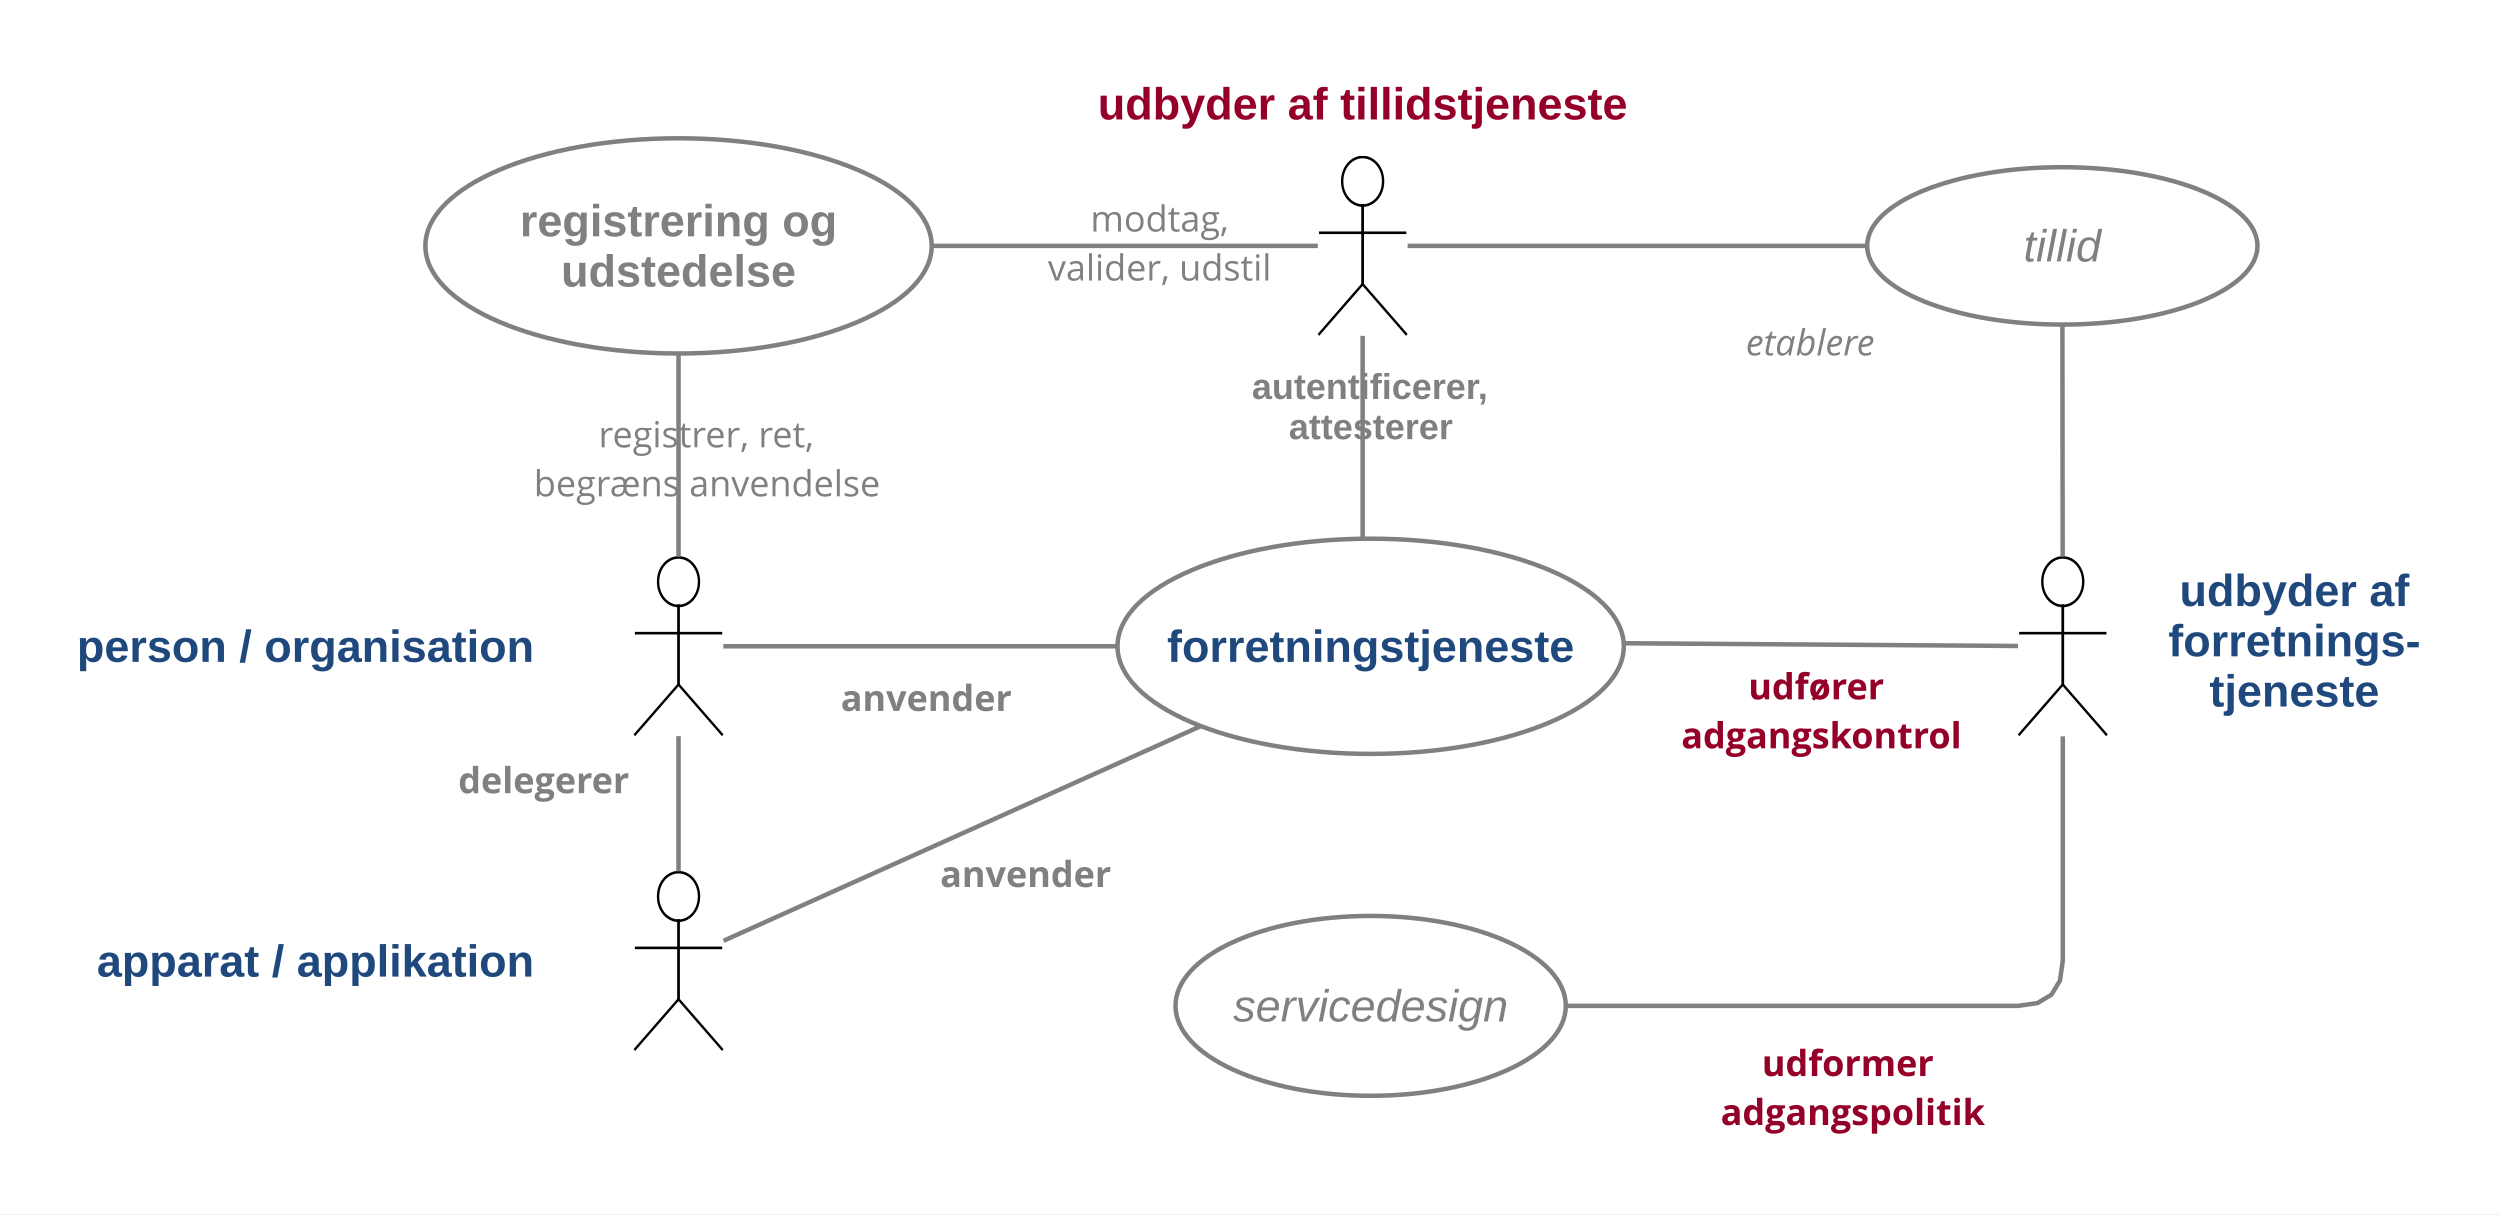
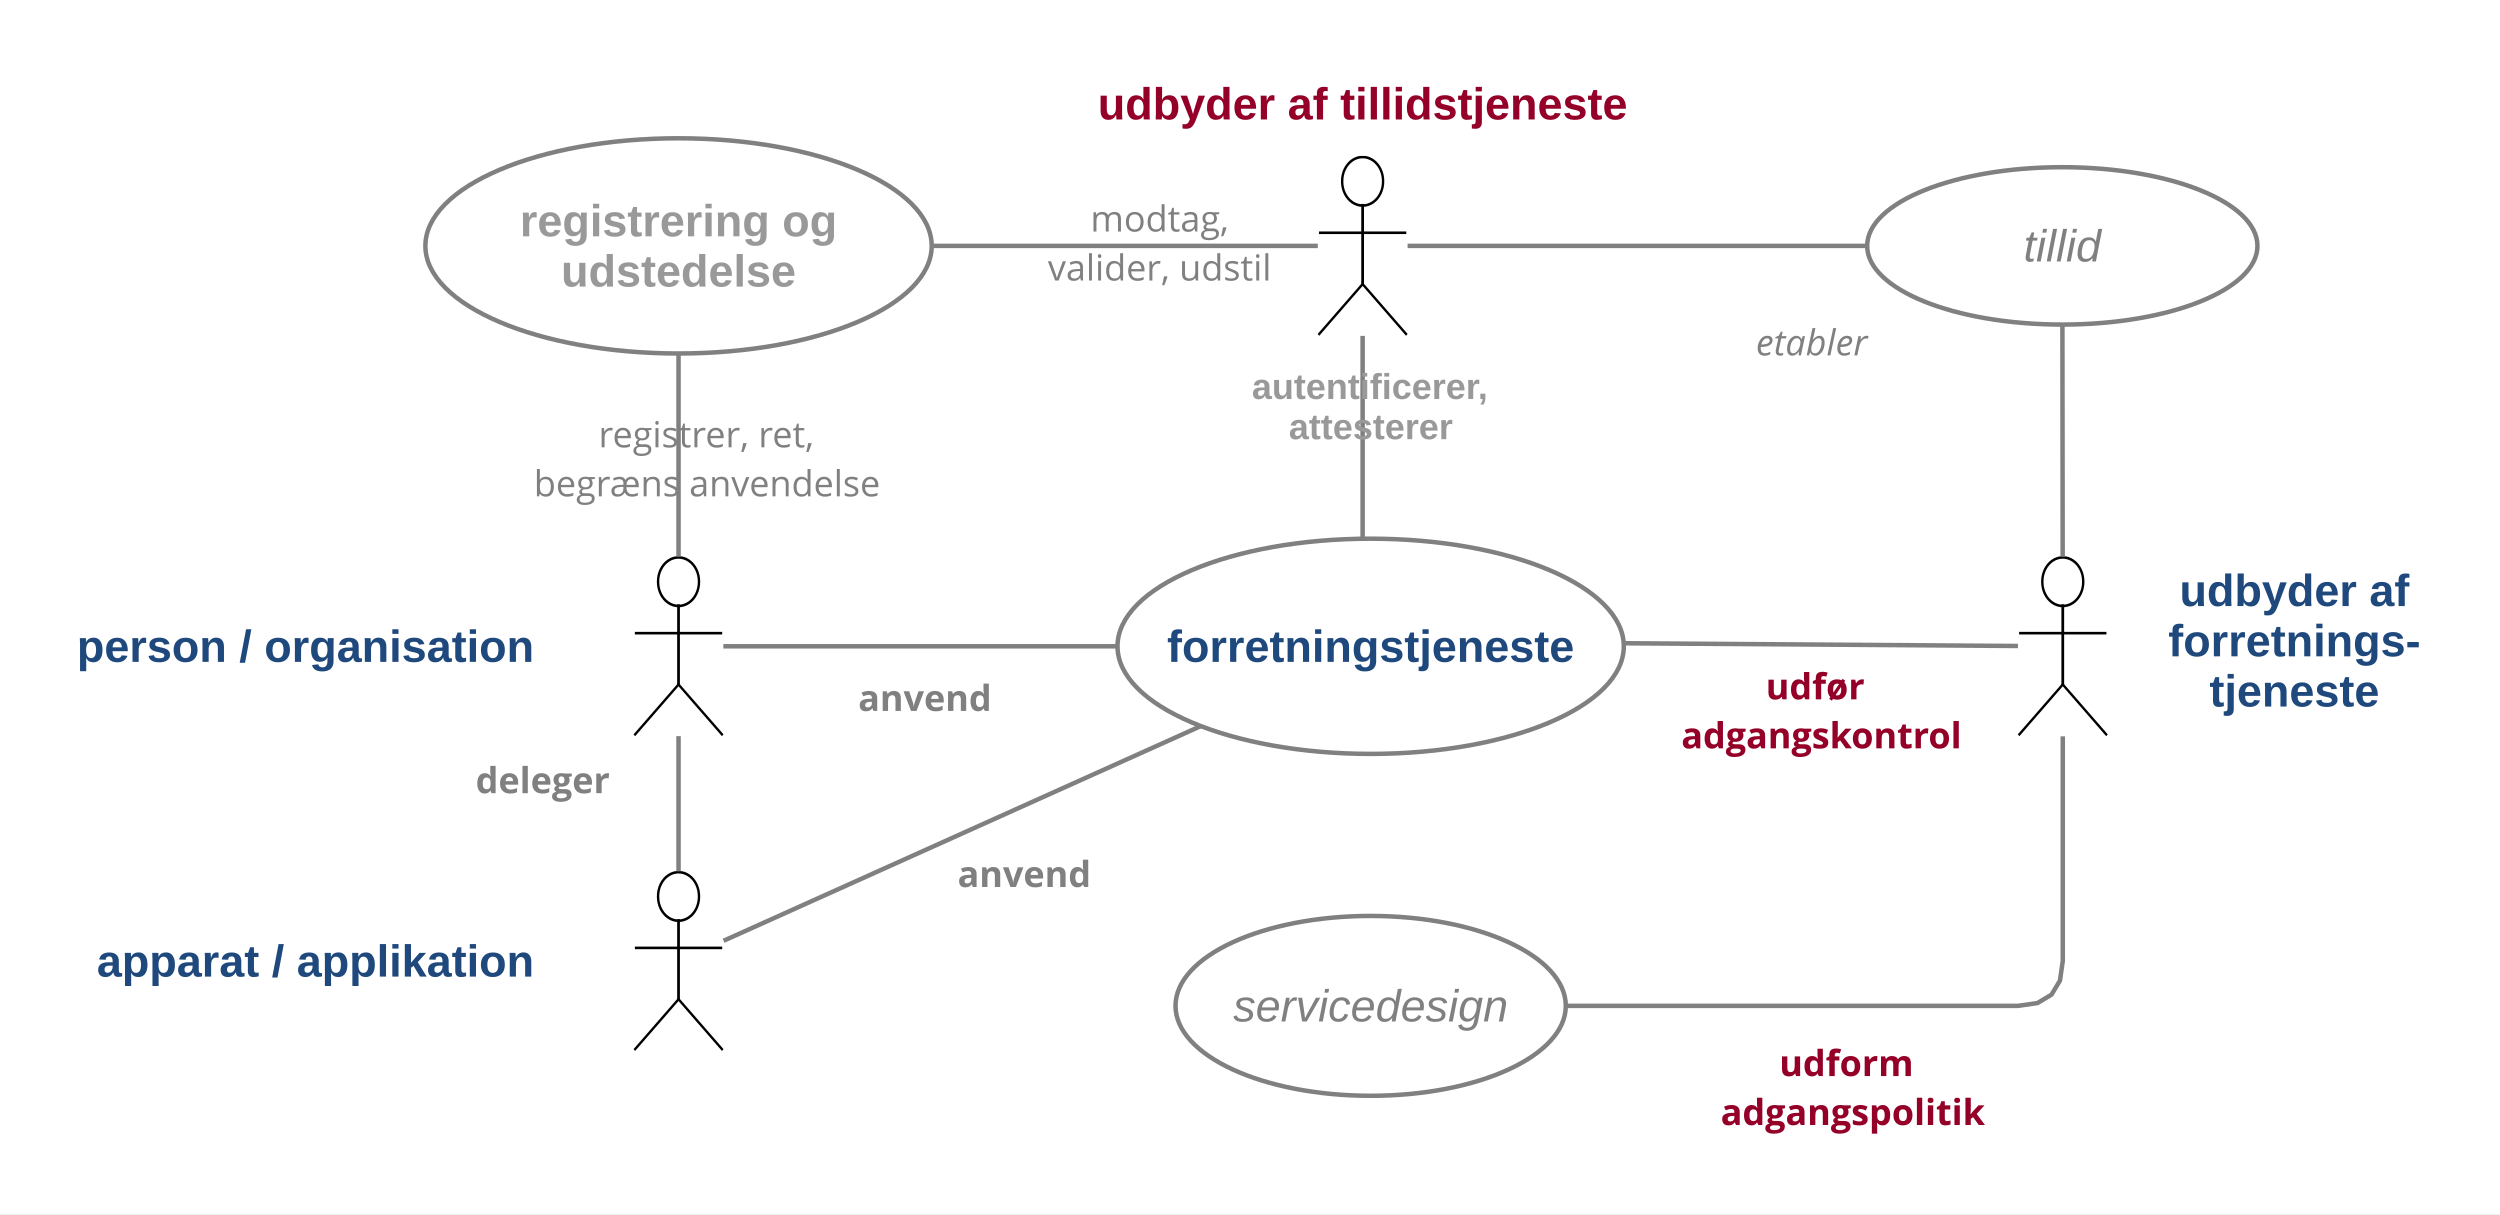
<svg xmlns="http://www.w3.org/2000/svg" fill-opacity="1" color-rendering="auto" color-interpolation="auto" text-rendering="auto" stroke="black" stroke-linecap="square" width="556" stroke-miterlimit="10" shape-rendering="auto" stroke-opacity="1" fill="black" stroke-dasharray="none" font-weight="normal" stroke-width="1" height="270" font-family="'Dialog'" font-style="normal" stroke-linejoin="miter" font-size="12px" stroke-dashoffset="0" image-rendering="auto">
  <defs id="genericDefs" />
  <g>
-     <g fill="white" text-rendering="geometricPrecision" shape-rendering="geometricPrecision" transform="translate(28,89)" stroke="white">
-       <rect x="-28" width="556" height="270" y="-89" clip-path="url(#clipPath2)" stroke="none" />
+     <g fill="white" text-rendering="geometricPrecision" shape-rendering="geometricPrecision" transform="translate(-65,8)" stroke="white">
+       <rect x="65" width="556" height="270" y="-8" clip-path="url(#clipPath2)" stroke="none" />
    </g>
-     <g stroke-linecap="butt" font-size="10px" transform="matrix(1,0,0,1,28,89)" fill="rgb(31,73,125)" text-rendering="geometricPrecision" font-family="'Arial'" shape-rendering="geometricPrecision" stroke="rgb(31,73,125)" font-weight="bold" stroke-miterlimit="1.45">
-       <text x="231.548" xml:space="preserve" y="58.202" clip-path="url(#clipPath2)" stroke="none">forretningstjeneste</text>
+     <g stroke-linecap="butt" font-size="10px" transform="matrix(1,0,0,1,-65,8)" fill="rgb(31,73,125)" text-rendering="geometricPrecision" font-family="'Arial'" shape-rendering="geometricPrecision" stroke="rgb(31,73,125)" font-weight="bold" stroke-miterlimit="1.45">
+       <text x="324.548" xml:space="preserve" y="139.202" clip-path="url(#clipPath2)" stroke="none">forretningstjeneste</text>
    </g>
-     <g stroke-linecap="butt" transform="matrix(1,0,0,1,28,89)" fill="gray" text-rendering="geometricPrecision" shape-rendering="geometricPrecision" stroke="gray" stroke-miterlimit="1.45">
-       <ellipse rx="56.301" fill="none" ry="23.931" clip-path="url(#clipPath2)" cx="276.834" cy="54.735" />
+     <g stroke-linecap="butt" transform="matrix(1,0,0,1,-65,8)" fill="gray" text-rendering="geometricPrecision" shape-rendering="geometricPrecision" stroke="gray" stroke-miterlimit="1.45">
+       <ellipse rx="56.301" fill="none" ry="23.931" clip-path="url(#clipPath2)" cx="369.834" cy="135.735" />
    </g>
    <g text-rendering="geometricPrecision" shape-rendering="geometricPrecision" transform="matrix(0.4914,0,0,0.5809,140.8317,123.735)">
      <g clip-path="url(#clipPath3)">
        <svg opacity="1" writing-mode="lr-tb" stop-color="rgb(0, 0, 0)" shape-rendering="auto" glyph-orientation-horizontal="0deg" color-profile="auto" lighting-color="rgb(255, 255, 255)" color="rgb(0, 0, 0)" font-weight="400" alignment-baseline="auto" font-style="normal" version="1.0" color-interpolation-filters="linearrgb" text-anchor="start" stroke-linecap="butt" color-interpolation="srgb" font-variant="normal" word-spacing="normal" fill-opacity="1" text-rendering="auto" clip-path="none" text-decoration="none" letter-spacing="normal" glyph-orientation-vertical="auto" display="inline" font-size-adjust="none" overflow="hidden" fill="rgb(0, 0, 0)" font-stretch="normal" stroke-dasharray="none" id="svg1.svg2" stroke-miterlimit="4" stop-opacity="1" color-rendering="auto" font-size="12" pointer-events="visiblepainted" mask="none" direction="ltr" baseline-shift="baseline" enable-background="accumulate" fill-rule="nonzero" image-rendering="auto" stroke-dashoffset="0" marker-end="none" width="41" clip="auto" cursor="auto" stroke="none" filter="none" visibility="visible" kerning="auto" stroke-width="1" font-family="&quot;Arial&quot;,&quot;Helvetica&quot;,sans-serif" flood-opacity="1" clip-rule="nonzero" src="none" height="68.997" unicode-bidi="normal" stroke-linejoin="miter" stroke-opacity="1" flood-color="rgb(0, 0, 0)" dominant-baseline="auto" marker-start="none" marker-mid="none">
          <defs id="svg1.defs4">
            <clipPath clipPathUnits="userSpaceOnUse" id="clipPath1">
              <path d="M0 0 L556 0 L556 270 L0 270 L0 0 Z" />
            </clipPath>
            <clipPath clipPathUnits="userSpaceOnUse" id="clipPath2">
-               <path d="M-28 -89 L528 -89 L528 181 L-28 181 L-28 -89 Z" />
+               <path d="M65 -8 L621 -8 L621 262 L65 262 L65 -8 Z" />
            </clipPath>
            <clipPath clipPathUnits="userSpaceOnUse" id="clipPath3">
              <path d="M-286.572 -212.997 L844.807 -212.997 L844.807 251.78 L-286.572 251.78 L-286.572 -212.997 Z" />
            </clipPath>
            <clipPath clipPathUnits="userSpaceOnUse" id="clipPath4">
              <path d="M-596.159 -59.706 L535.219 -59.706 L535.219 405.071 L-596.159 405.071 L-596.159 -59.706 Z" />
            </clipPath>
            <clipPath clipPathUnits="userSpaceOnUse" id="clipPath5">
              <path d="M-913.012 -212.997 L218.366 -212.997 L218.366 251.78 L-913.012 251.78 L-913.012 -212.997 Z" />
            </clipPath>
            <clipPath clipPathUnits="userSpaceOnUse" id="clipPath6">
              <path d="M-286.572 -333.495 L844.807 -333.495 L844.807 131.282 L-286.572 131.282 L-286.572 -333.495 Z" />
            </clipPath>
          </defs>
          <g id="svg1.layer1" transform="translate(-29.5,-42.95948)">
            <a id="svg1.a3142" transform="matrix(1.087391,0,0,1,-4.4742,0)">
              <path transform="translate(11.58689,5.290899)" style="fill:none;fill-rule:evenodd;stroke:#000000;stroke-width:1px;stroke-linecap:butt;stroke-linejoin:miter;stroke-opacity:1" id="svg1.path2160" d="M 47.029 47.37 A 8.52 9.201 0 1 1  29.99,47.37 A 8.52 9.201 0 1 1  47.029 47.37 z" />
            </a>
            <path style="fill:none" d="M 47.711 48.392 A 3.749 0 0 1 1  40.213,48.392 A 3.749 0 0 1 1  47.711 48.392 z" id="svg1.path3134" />
            <path style="fill:none;fill-rule:evenodd;stroke:#000000;stroke-width:1.243px;stroke-linecap:butt;stroke-linejoin:miter;stroke-opacity:1" d="M 50,61.337 C 50,91.363 50,92.248 50,92.248" id="svg1.path3136" />
            <path style="fill:none;fill-rule:evenodd;stroke:#000000;stroke-width:1px;stroke-linecap:butt;stroke-linejoin:miter;stroke-opacity:1" d="M 69.761,72.362 C 69.761,72.362 69.761,72.362 50.239,72.362 C 30.239,72.362 30.239,72.362 30.239,72.362 L 30.239,72.362" id="svg1.path3138" />
            <path style="fill:none;fill-rule:evenodd;stroke:#000000;stroke-width:1px;stroke-linecap:butt;stroke-linejoin:miter;stroke-opacity:1" d="M 30,111.457 C 30,111.457 30,111.457 50,92.014 C 70,111.457 70,111.457 70,111.457" id="svg1.path3140" />
          </g>
        </svg>
      </g>
    </g>
-     <g stroke-linecap="butt" font-size="10px" transform="matrix(1,0,0,1,28,89)" fill="rgb(31,73,125)" text-rendering="geometricPrecision" font-family="'Arial'" shape-rendering="geometricPrecision" stroke="rgb(31,73,125)" font-weight="bold" stroke-miterlimit="1.45">
-       <text x="-10.902" xml:space="preserve" y="58.202" clip-path="url(#clipPath2)" stroke="none">person / organisation</text>
+     <g stroke-linecap="butt" font-size="10px" transform="matrix(1,0,0,1,-65,8)" fill="rgb(31,73,125)" text-rendering="geometricPrecision" font-family="'Arial'" shape-rendering="geometricPrecision" stroke="rgb(31,73,125)" font-weight="bold" stroke-miterlimit="1.45">
+       <text x="82.098" xml:space="preserve" y="139.202" clip-path="url(#clipPath2)" stroke="none">person / organisation</text>
    </g>
    <g text-rendering="geometricPrecision" shape-rendering="geometricPrecision" transform="matrix(0.4914,0,0,0.5809,292.974,34.6846)">
      <g clip-path="url(#clipPath4)">
        <svg opacity="1" writing-mode="lr-tb" stop-color="rgb(0, 0, 0)" shape-rendering="auto" glyph-orientation-horizontal="0deg" color-profile="auto" lighting-color="rgb(255, 255, 255)" color="rgb(0, 0, 0)" font-weight="400" alignment-baseline="auto" font-style="normal" version="1.0" color-interpolation-filters="linearrgb" text-anchor="start" stroke-linecap="butt" color-interpolation="srgb" font-variant="normal" word-spacing="normal" fill-opacity="1" text-rendering="auto" clip-path="none" text-decoration="none" letter-spacing="normal" glyph-orientation-vertical="auto" display="inline" font-size-adjust="none" overflow="hidden" fill="rgb(0, 0, 0)" font-stretch="normal" stroke-dasharray="none" id="svg2.svg2" stroke-miterlimit="4" stop-opacity="1" color-rendering="auto" font-size="12" pointer-events="visiblepainted" mask="none" direction="ltr" baseline-shift="baseline" enable-background="accumulate" fill-rule="nonzero" image-rendering="auto" stroke-dashoffset="0" marker-end="none" width="41" clip="auto" cursor="auto" stroke="none" filter="none" visibility="visible" kerning="auto" stroke-width="1" font-family="&quot;Arial&quot;,&quot;Helvetica&quot;,sans-serif" flood-opacity="1" clip-rule="nonzero" src="none" height="68.997" unicode-bidi="normal" stroke-linejoin="miter" stroke-opacity="1" flood-color="rgb(0, 0, 0)" dominant-baseline="auto" marker-start="none" marker-mid="none">
          <defs id="svg2.defs4" />
          <g id="svg2.layer1" transform="translate(-29.5,-42.95948)">
            <a id="svg2.a3142" transform="matrix(1.087391,0,0,1,-4.4742,0)">
              <path transform="translate(11.58689,5.290899)" style="fill:none;fill-rule:evenodd;stroke:#000000;stroke-width:1px;stroke-linecap:butt;stroke-linejoin:miter;stroke-opacity:1" id="svg2.path2160" d="M 47.029 47.37 A 8.52 9.201 0 1 1  29.99,47.37 A 8.52 9.201 0 1 1  47.029 47.37 z" />
            </a>
            <path style="fill:none" d="M 47.711 48.392 A 3.749 0 0 1 1  40.213,48.392 A 3.749 0 0 1 1  47.711 48.392 z" id="svg2.path3134" />
            <path style="fill:none;fill-rule:evenodd;stroke:#000000;stroke-width:1.243px;stroke-linecap:butt;stroke-linejoin:miter;stroke-opacity:1" d="M 50,61.337 C 50,91.363 50,92.248 50,92.248" id="svg2.path3136" />
            <path style="fill:none;fill-rule:evenodd;stroke:#000000;stroke-width:1px;stroke-linecap:butt;stroke-linejoin:miter;stroke-opacity:1" d="M 69.761,72.362 C 69.761,72.362 69.761,72.362 50.239,72.362 C 30.239,72.362 30.239,72.362 30.239,72.362 L 30.239,72.362" id="svg2.path3138" />
            <path style="fill:none;fill-rule:evenodd;stroke:#000000;stroke-width:1px;stroke-linecap:butt;stroke-linejoin:miter;stroke-opacity:1" d="M 30,111.457 C 30,111.457 30,111.457 50,92.014 C 70,111.457 70,111.457 70,111.457" id="svg2.path3140" />
          </g>
        </svg>
      </g>
    </g>
-     <g stroke-linecap="butt" font-size="10px" transform="matrix(1,0,0,1,28,89)" fill="rgb(148,0,39)" text-rendering="geometricPrecision" font-family="'Arial'" shape-rendering="geometricPrecision" stroke="rgb(148,0,39)" font-weight="bold" stroke-miterlimit="1.45">
-       <text x="216.147" xml:space="preserve" y="-62.435" clip-path="url(#clipPath2)" stroke="none">udbyder af tillidstjeneste</text>
+     <g stroke-linecap="butt" font-size="10px" transform="matrix(1,0,0,1,-65,8)" fill="rgb(148,0,39)" text-rendering="geometricPrecision" font-family="'Arial'" shape-rendering="geometricPrecision" stroke="rgb(148,0,39)" font-weight="bold" stroke-miterlimit="1.45">
+       <text x="309.147" xml:space="preserve" y="18.565" clip-path="url(#clipPath2)" stroke="none">udbyder af tillidstjeneste</text>
    </g>
-     <g stroke-linecap="butt" font-size="10px" transform="matrix(1,0,0,1,28,89)" fill="gray" text-rendering="geometricPrecision" font-family="'Arial'" shape-rendering="geometricPrecision" font-style="italic" stroke="gray" stroke-miterlimit="1.45">
-       <text x="422.044" xml:space="preserve" y="-30.849" clip-path="url(#clipPath2)" stroke="none">tillid</text>
-       <ellipse rx="43.399" fill="none" ry="17.5" clip-path="url(#clipPath2)" cx="430.657" cy="-34.315" />
-       <text x="246.262" xml:space="preserve" y="138.171" clip-path="url(#clipPath2)" stroke="none">servicedesign</text>
-       <ellipse rx="43.399" fill="none" ry="20" clip-path="url(#clipPath2)" cx="276.834" cy="134.704" />
-       <text x="87.623" y="-36.435" clip-path="url(#clipPath2)" font-style="normal" stroke="none" font-weight="bold" xml:space="preserve">registrering og</text>
-       <text x="96.785" y="-25.263" clip-path="url(#clipPath2)" font-style="normal" stroke="none" font-weight="bold" xml:space="preserve">udstedelse</text>
-       <ellipse rx="56.301" fill="none" ry="23.931" clip-path="url(#clipPath2)" cx="122.906" cy="-34.315" />
+     <g stroke-linecap="butt" font-size="10px" transform="matrix(1,0,0,1,-65,8)" fill="gray" text-rendering="geometricPrecision" font-family="'Arial'" shape-rendering="geometricPrecision" font-style="italic" stroke="gray" stroke-miterlimit="1.45">
+       <text x="515.044" xml:space="preserve" y="50.151" clip-path="url(#clipPath2)" stroke="none">tillid</text>
+       <ellipse rx="43.399" fill="none" ry="17.5" clip-path="url(#clipPath2)" cx="523.657" cy="46.685" />
+       <text x="339.262" xml:space="preserve" y="219.171" clip-path="url(#clipPath2)" stroke="none">servicedesign</text>
+       <ellipse rx="43.399" fill="none" ry="20" clip-path="url(#clipPath2)" cx="369.834" cy="215.704" />
+     </g>
+     <g stroke-linecap="butt" font-size="10px" transform="matrix(1,0,0,1,-65,8)" fill="rgb(153,153,153)" text-rendering="geometricPrecision" font-family="'Arial'" shape-rendering="geometricPrecision" stroke="rgb(153,153,153)" font-weight="bold" stroke-miterlimit="1.45">
+       <text x="180.623" xml:space="preserve" y="44.565" clip-path="url(#clipPath2)" stroke="none">registrering og</text>
+       <text x="189.786" xml:space="preserve" y="55.737" clip-path="url(#clipPath2)" stroke="none">udstedelse</text>
+     </g>
+     <g stroke-linecap="butt" transform="matrix(1,0,0,1,-65,8)" fill="gray" text-rendering="geometricPrecision" shape-rendering="geometricPrecision" stroke="gray" stroke-miterlimit="1.45">
+       <ellipse rx="56.301" fill="none" ry="23.931" clip-path="url(#clipPath2)" cx="215.906" cy="46.685" />
    </g>
    <g text-rendering="geometricPrecision" shape-rendering="geometricPrecision" transform="matrix(0.4914,0,0,0.5809,448.6871,123.735)">
      <g clip-path="url(#clipPath5)">
        <svg opacity="1" writing-mode="lr-tb" stop-color="rgb(0, 0, 0)" shape-rendering="auto" glyph-orientation-horizontal="0deg" color-profile="auto" lighting-color="rgb(255, 255, 255)" color="rgb(0, 0, 0)" font-weight="400" alignment-baseline="auto" font-style="normal" version="1.0" color-interpolation-filters="linearrgb" text-anchor="start" stroke-linecap="butt" color-interpolation="srgb" font-variant="normal" word-spacing="normal" fill-opacity="1" text-rendering="auto" clip-path="none" text-decoration="none" letter-spacing="normal" glyph-orientation-vertical="auto" display="inline" font-size-adjust="none" overflow="hidden" fill="rgb(0, 0, 0)" font-stretch="normal" stroke-dasharray="none" id="svg3.svg2" stroke-miterlimit="4" stop-opacity="1" color-rendering="auto" font-size="12" pointer-events="visiblepainted" mask="none" direction="ltr" baseline-shift="baseline" enable-background="accumulate" fill-rule="nonzero" image-rendering="auto" stroke-dashoffset="0" marker-end="none" width="41" clip="auto" cursor="auto" stroke="none" filter="none" visibility="visible" kerning="auto" stroke-width="1" font-family="&quot;Arial&quot;,&quot;Helvetica&quot;,sans-serif" flood-opacity="1" clip-rule="nonzero" src="none" height="68.997" unicode-bidi="normal" stroke-linejoin="miter" stroke-opacity="1" flood-color="rgb(0, 0, 0)" dominant-baseline="auto" marker-start="none" marker-mid="none">
          <defs id="svg3.defs4" />
          <g id="svg3.layer1" transform="translate(-29.5,-42.95948)">
            <a id="svg3.a3142" transform="matrix(1.087391,0,0,1,-4.4742,0)">
              <path transform="translate(11.58689,5.290899)" style="fill:none;fill-rule:evenodd;stroke:#000000;stroke-width:1px;stroke-linecap:butt;stroke-linejoin:miter;stroke-opacity:1" id="svg3.path2160" d="M 47.029 47.37 A 8.52 9.201 0 1 1  29.99,47.37 A 8.52 9.201 0 1 1  47.029 47.37 z" />
            </a>
            <path style="fill:none" d="M 47.711 48.392 A 3.749 0 0 1 1  40.213,48.392 A 3.749 0 0 1 1  47.711 48.392 z" id="svg3.path3134" />
            <path style="fill:none;fill-rule:evenodd;stroke:#000000;stroke-width:1.243px;stroke-linecap:butt;stroke-linejoin:miter;stroke-opacity:1" d="M 50,61.337 C 50,91.363 50,92.248 50,92.248" id="svg3.path3136" />
            <path style="fill:none;fill-rule:evenodd;stroke:#000000;stroke-width:1px;stroke-linecap:butt;stroke-linejoin:miter;stroke-opacity:1" d="M 69.761,72.362 C 69.761,72.362 69.761,72.362 50.239,72.362 C 30.239,72.362 30.239,72.362 30.239,72.362 L 30.239,72.362" id="svg3.path3138" />
            <path style="fill:none;fill-rule:evenodd;stroke:#000000;stroke-width:1px;stroke-linecap:butt;stroke-linejoin:miter;stroke-opacity:1" d="M 30,111.457 C 30,111.457 30,111.457 50,92.014 C 70,111.457 70,111.457 70,111.457" id="svg3.path3140" />
          </g>
        </svg>
      </g>
    </g>
-     <g stroke-linecap="butt" font-size="10px" transform="matrix(1,0,0,1,28,89)" fill="rgb(31,73,125)" text-rendering="geometricPrecision" font-family="'Arial'" shape-rendering="geometricPrecision" stroke="rgb(31,73,125)" font-weight="bold" stroke-miterlimit="1.45">
-       <text x="456.717" xml:space="preserve" y="45.788" clip-path="url(#clipPath2)" stroke="none">udbyder af</text>
-       <text x="454.222" xml:space="preserve" y="56.96" clip-path="url(#clipPath2)" stroke="none">forretnings-</text>
-       <text x="463.38" xml:space="preserve" y="68.132" clip-path="url(#clipPath2)" stroke="none">tjeneste</text>
+     <g stroke-linecap="butt" font-size="10px" transform="matrix(1,0,0,1,-65,8)" fill="rgb(31,73,125)" text-rendering="geometricPrecision" font-family="'Arial'" shape-rendering="geometricPrecision" stroke="rgb(31,73,125)" font-weight="bold" stroke-miterlimit="1.45">
+       <text x="549.717" xml:space="preserve" y="126.788" clip-path="url(#clipPath2)" stroke="none">udbyder af</text>
+       <text x="547.222" xml:space="preserve" y="137.96" clip-path="url(#clipPath2)" stroke="none">forretnings-</text>
+       <text x="556.38" xml:space="preserve" y="149.131" clip-path="url(#clipPath2)" stroke="none">tjeneste</text>
    </g>
    <g text-rendering="geometricPrecision" shape-rendering="geometricPrecision" transform="matrix(0.4914,0,0,0.5809,140.8317,193.735)">
      <g clip-path="url(#clipPath6)">
        <svg opacity="1" writing-mode="lr-tb" stop-color="rgb(0, 0, 0)" shape-rendering="auto" glyph-orientation-horizontal="0deg" color-profile="auto" lighting-color="rgb(255, 255, 255)" color="rgb(0, 0, 0)" font-weight="400" alignment-baseline="auto" font-style="normal" version="1.0" color-interpolation-filters="linearrgb" text-anchor="start" stroke-linecap="butt" color-interpolation="srgb" font-variant="normal" word-spacing="normal" fill-opacity="1" text-rendering="auto" clip-path="none" text-decoration="none" letter-spacing="normal" glyph-orientation-vertical="auto" display="inline" font-size-adjust="none" overflow="hidden" fill="rgb(0, 0, 0)" font-stretch="normal" stroke-dasharray="none" id="svg4.svg2" stroke-miterlimit="4" stop-opacity="1" color-rendering="auto" font-size="12" pointer-events="visiblepainted" mask="none" direction="ltr" baseline-shift="baseline" enable-background="accumulate" fill-rule="nonzero" image-rendering="auto" stroke-dashoffset="0" marker-end="none" width="41" clip="auto" cursor="auto" stroke="none" filter="none" visibility="visible" kerning="auto" stroke-width="1" font-family="&quot;Arial&quot;,&quot;Helvetica&quot;,sans-serif" flood-opacity="1" clip-rule="nonzero" src="none" height="68.997" unicode-bidi="normal" stroke-linejoin="miter" stroke-opacity="1" flood-color="rgb(0, 0, 0)" dominant-baseline="auto" marker-start="none" marker-mid="none">
          <defs id="svg4.defs4" />
          <g id="svg4.layer1" transform="translate(-29.5,-42.95948)">
            <a id="svg4.a3142" transform="matrix(1.087391,0,0,1,-4.4742,0)">
              <path transform="translate(11.58689,5.290899)" style="fill:none;fill-rule:evenodd;stroke:#000000;stroke-width:1px;stroke-linecap:butt;stroke-linejoin:miter;stroke-opacity:1" id="svg4.path2160" d="M 47.029 47.37 A 8.52 9.201 0 1 1  29.99,47.37 A 8.52 9.201 0 1 1  47.029 47.37 z" />
            </a>
            <path style="fill:none" d="M 47.711 48.392 A 3.749 0 0 1 1  40.213,48.392 A 3.749 0 0 1 1  47.711 48.392 z" id="svg4.path3134" />
            <path style="fill:none;fill-rule:evenodd;stroke:#000000;stroke-width:1.243px;stroke-linecap:butt;stroke-linejoin:miter;stroke-opacity:1" d="M 50,61.337 C 50,91.363 50,92.248 50,92.248" id="svg4.path3136" />
            <path style="fill:none;fill-rule:evenodd;stroke:#000000;stroke-width:1px;stroke-linecap:butt;stroke-linejoin:miter;stroke-opacity:1" d="M 69.761,72.362 C 69.761,72.362 69.761,72.362 50.239,72.362 C 30.239,72.362 30.239,72.362 30.239,72.362 L 30.239,72.362" id="svg4.path3138" />
            <path style="fill:none;fill-rule:evenodd;stroke:#000000;stroke-width:1px;stroke-linecap:butt;stroke-linejoin:miter;stroke-opacity:1" d="M 30,111.457 C 30,111.457 30,111.457 50,92.014 C 70,111.457 70,111.457 70,111.457" id="svg4.path3140" />
          </g>
        </svg>
      </g>
    </g>
-     <g stroke-linecap="butt" font-size="10px" transform="matrix(1,0,0,1,28,89)" fill="rgb(31,73,125)" text-rendering="geometricPrecision" font-family="'Arial'" shape-rendering="geometricPrecision" stroke="rgb(31,73,125)" font-weight="bold" stroke-miterlimit="1.45">
-       <text x="-6.463" xml:space="preserve" y="128.202" clip-path="url(#clipPath2)" stroke="none">apparat / applikation</text>
+     <g stroke-linecap="butt" font-size="10px" transform="matrix(1,0,0,1,-65,8)" fill="rgb(31,73,125)" text-rendering="geometricPrecision" font-family="'Arial'" shape-rendering="geometricPrecision" stroke="rgb(31,73,125)" font-weight="bold" stroke-miterlimit="1.45">
+       <text x="86.537" xml:space="preserve" y="209.202" clip-path="url(#clipPath2)" stroke="none">apparat / applikation</text>
    </g>
-     <g stroke-linecap="butt" transform="matrix(1,0,0,1,28,89)" fill="gray" text-rendering="geometricPrecision" shape-rendering="geometricPrecision" stroke="gray" stroke-miterlimit="1.45">
-       <path fill="none" d="M220.533 54.735 L132.869 54.735" clip-path="url(#clipPath2)" />
-       <text x="158.977" font-size="8px" y="69.118" clip-path="url(#clipPath2)" font-family="'Open Sans'" stroke="none" font-weight="bold" xml:space="preserve">anvender</text>
-       <path fill="none" d="M275.048 30.838 L275.048 -14.305" clip-path="url(#clipPath2)" />
-       <text x="250.418" font-size="8px" y="-0.265" clip-path="url(#clipPath2)" font-family="'Arial'" stroke="none" font-weight="bold" xml:space="preserve">autentificerer,</text>
-       <text x="258.639" font-size="8px" y="8.672" clip-path="url(#clipPath2)" font-family="'Arial'" stroke="none" font-weight="bold" xml:space="preserve">attesterer</text>
-       <path fill="none" d="M387.258 -34.315 L285.048 -34.315" clip-path="url(#clipPath2)" />
-       <text x="360.275" font-size="8px" y="-9.965" clip-path="url(#clipPath2)" font-family="'Open Sans'" font-style="italic" stroke="none" xml:space="preserve">etablere</text>
-       <path fill="none" d="M179.207 -34.315 L265.08 -34.315" clip-path="url(#clipPath2)" />
-       <text x="214.503" font-size="8px" y="-37.506" clip-path="url(#clipPath2)" font-family="'Open Sans'" stroke="none" xml:space="preserve">modtag,</text>
-       <text x="205.05" font-size="8px" y="-26.611" clip-path="url(#clipPath2)" font-family="'Open Sans'" stroke="none" xml:space="preserve">valider, udstil</text>
-       <path fill="none" d="M122.906 -10.384 L122.906 34.735" clip-path="url(#clipPath2)" />
-       <text x="105.118" font-size="8px" y="10.49" clip-path="url(#clipPath2)" font-family="'Open Sans'" stroke="none" xml:space="preserve">registrer, ret,</text>
-       <text x="90.722" font-size="8px" y="21.384" clip-path="url(#clipPath2)" font-family="'Open Sans'" stroke="none" xml:space="preserve">begræns anvendelse</text>
-       <path fill="none" d="M333.136 54.063 L420.799 54.666" clip-path="url(#clipPath2)" />
+     <g stroke-linecap="butt" transform="matrix(1,0,0,1,-65,8)" fill="gray" text-rendering="geometricPrecision" shape-rendering="geometricPrecision" stroke="gray" stroke-miterlimit="1.45">
+       <path fill="none" d="M313.533 135.735 L225.869 135.735" clip-path="url(#clipPath2)" />
+       <text x="255.854" font-size="8px" y="150.118" clip-path="url(#clipPath2)" font-family="'Open Sans'" stroke="none" font-weight="bold" xml:space="preserve">anvend</text>
+       <path fill="none" d="M368.048 111.838 L368.048 66.695" clip-path="url(#clipPath2)" />
    </g>
-     <g stroke-linecap="butt" font-size="8px" transform="matrix(1,0,0,1,28,89)" fill="rgb(148,0,39)" text-rendering="geometricPrecision" font-family="'Open Sans'" shape-rendering="geometricPrecision" stroke="rgb(148,0,39)" font-weight="bold" stroke-miterlimit="1.45">
-       <text x="360.818" xml:space="preserve" y="66.537" clip-path="url(#clipPath2)" stroke="none">udfører</text>
-       <text x="345.916" xml:space="preserve" y="77.432" clip-path="url(#clipPath2)" stroke="none">adgangskontrol</text>
+     <g stroke-linecap="butt" font-size="8px" transform="matrix(1,0,0,1,-65,8)" fill="rgb(153,153,153)" text-rendering="geometricPrecision" font-family="'Arial'" shape-rendering="geometricPrecision" stroke="rgb(153,153,153)" font-weight="bold" stroke-miterlimit="1.45">
+       <text x="343.418" xml:space="preserve" y="80.735" clip-path="url(#clipPath2)" stroke="none">autentificerer,</text>
+       <text x="351.639" xml:space="preserve" y="89.672" clip-path="url(#clipPath2)" stroke="none">attesterer</text>
    </g>
-     <g stroke-linecap="butt" transform="matrix(1,0,0,1,28,89)" fill="gray" text-rendering="geometricPrecision" shape-rendering="geometricPrecision" stroke="gray" stroke-miterlimit="1.45">
-       <path fill="none" d="M430.762 74.766 L430.762 124.704 L430.137 129.079 L428.262 132.204 L425.137 134.079 L420.762 134.704 L320.233 134.704" clip-path="url(#clipPath2)" />
+     <g stroke-linecap="butt" transform="matrix(1,0,0,1,-65,8)" fill="gray" text-rendering="geometricPrecision" shape-rendering="geometricPrecision" stroke="gray" stroke-miterlimit="1.45">
+       <path fill="none" d="M480.258 46.685 L378.048 46.685" clip-path="url(#clipPath2)" />
+       <text x="455.519" font-size="8px" y="71.035" clip-path="url(#clipPath2)" font-family="'Open Sans'" font-style="italic" stroke="none" xml:space="preserve">etabler</text>
+       <path fill="none" d="M272.207 46.685 L358.08 46.685" clip-path="url(#clipPath2)" />
+       <text x="307.503" font-size="8px" y="43.494" clip-path="url(#clipPath2)" font-family="'Open Sans'" stroke="none" xml:space="preserve">modtag,</text>
+       <text x="298.05" font-size="8px" y="54.389" clip-path="url(#clipPath2)" font-family="'Open Sans'" stroke="none" xml:space="preserve">valider, udstil</text>
+       <path fill="none" d="M215.906 70.616 L215.906 115.735" clip-path="url(#clipPath2)" />
+       <text x="198.118" font-size="8px" y="91.49" clip-path="url(#clipPath2)" font-family="'Open Sans'" stroke="none" xml:space="preserve">registrer, ret,</text>
+       <text x="183.721" font-size="8px" y="102.384" clip-path="url(#clipPath2)" font-family="'Open Sans'" stroke="none" xml:space="preserve">begræns anvendelse</text>
+       <path fill="none" d="M426.136 135.063 L513.799 135.667" clip-path="url(#clipPath2)" />
    </g>
-     <g stroke-linecap="butt" font-size="8px" transform="matrix(1,0,0,1,28,89)" fill="rgb(148,0,39)" text-rendering="geometricPrecision" font-family="'Open Sans'" shape-rendering="geometricPrecision" stroke="rgb(148,0,39)" font-weight="bold" stroke-miterlimit="1.45">
-       <text x="363.829" xml:space="preserve" y="150.313" clip-path="url(#clipPath2)" stroke="none">udformer</text>
-       <text x="354.677" xml:space="preserve" y="161.207" clip-path="url(#clipPath2)" stroke="none">adgangspolitik</text>
+     <g stroke-linecap="butt" font-size="8px" transform="matrix(1,0,0,1,-65,8)" fill="rgb(148,0,39)" text-rendering="geometricPrecision" font-family="'Open Sans'" shape-rendering="geometricPrecision" stroke="rgb(148,0,39)" font-weight="bold" stroke-miterlimit="1.45">
+       <text x="457.695" xml:space="preserve" y="147.537" clip-path="url(#clipPath2)" stroke="none">udfør</text>
+       <text x="438.916" xml:space="preserve" y="158.432" clip-path="url(#clipPath2)" stroke="none">adgangskontrol</text>
    </g>
-     <g stroke-linecap="butt" transform="matrix(1,0,0,1,28,89)" fill="gray" text-rendering="geometricPrecision" shape-rendering="geometricPrecision" stroke="gray" stroke-miterlimit="1.45">
-       <path fill="none" d="M430.738 34.777 L430.678 -16.815" clip-path="url(#clipPath2)" />
-       <path fill="none" d="M239.075 72.471 L132.918 120.231" clip-path="url(#clipPath2)" />
-       <text x="181.084" font-size="8px" y="108.275" clip-path="url(#clipPath2)" font-family="'Open Sans'" stroke="none" font-weight="bold" xml:space="preserve">anvender</text>
-       <path fill="none" d="M122.906 74.716 L122.906 104.732" clip-path="url(#clipPath2)" />
-       <text x="73.909" font-size="8px" y="87.407" clip-path="url(#clipPath2)" font-family="'Open Sans'" stroke="none" font-weight="bold" xml:space="preserve">delegerer</text>
+     <g stroke-linecap="butt" transform="matrix(1,0,0,1,-65,8)" fill="gray" text-rendering="geometricPrecision" shape-rendering="geometricPrecision" stroke="gray" stroke-miterlimit="1.45">
+       <path fill="none" d="M523.761 155.767 L523.761 205.704 L523.136 210.079 L521.261 213.204 L518.136 215.079 L513.761 215.704 L413.233 215.704" clip-path="url(#clipPath2)" />
+     </g>
+     <g stroke-linecap="butt" font-size="8px" transform="matrix(1,0,0,1,-65,8)" fill="rgb(148,0,39)" text-rendering="geometricPrecision" font-family="'Open Sans'" shape-rendering="geometricPrecision" stroke="rgb(148,0,39)" font-weight="bold" stroke-miterlimit="1.45">
+       <text x="460.706" xml:space="preserve" y="231.313" clip-path="url(#clipPath2)" stroke="none">udform</text>
+       <text x="447.677" xml:space="preserve" y="242.207" clip-path="url(#clipPath2)" stroke="none">adgangspolitik</text>
+     </g>
+     <g stroke-linecap="butt" transform="matrix(1,0,0,1,-65,8)" fill="gray" text-rendering="geometricPrecision" shape-rendering="geometricPrecision" stroke="gray" stroke-miterlimit="1.45">
+       <path fill="none" d="M523.738 115.777 L523.678 64.185" clip-path="url(#clipPath2)" />
+       <path fill="none" d="M332.075 153.47 L225.918 201.231" clip-path="url(#clipPath2)" />
+       <text x="277.961" font-size="8px" y="189.274" clip-path="url(#clipPath2)" font-family="'Open Sans'" stroke="none" font-weight="bold" xml:space="preserve">anvend</text>
+       <path fill="none" d="M215.906 155.716 L215.906 185.732" clip-path="url(#clipPath2)" />
+       <text x="170.786" font-size="8px" y="168.407" clip-path="url(#clipPath2)" font-family="'Open Sans'" stroke="none" font-weight="bold" xml:space="preserve">deleger</text>
    </g>
  </g>
</svg>
